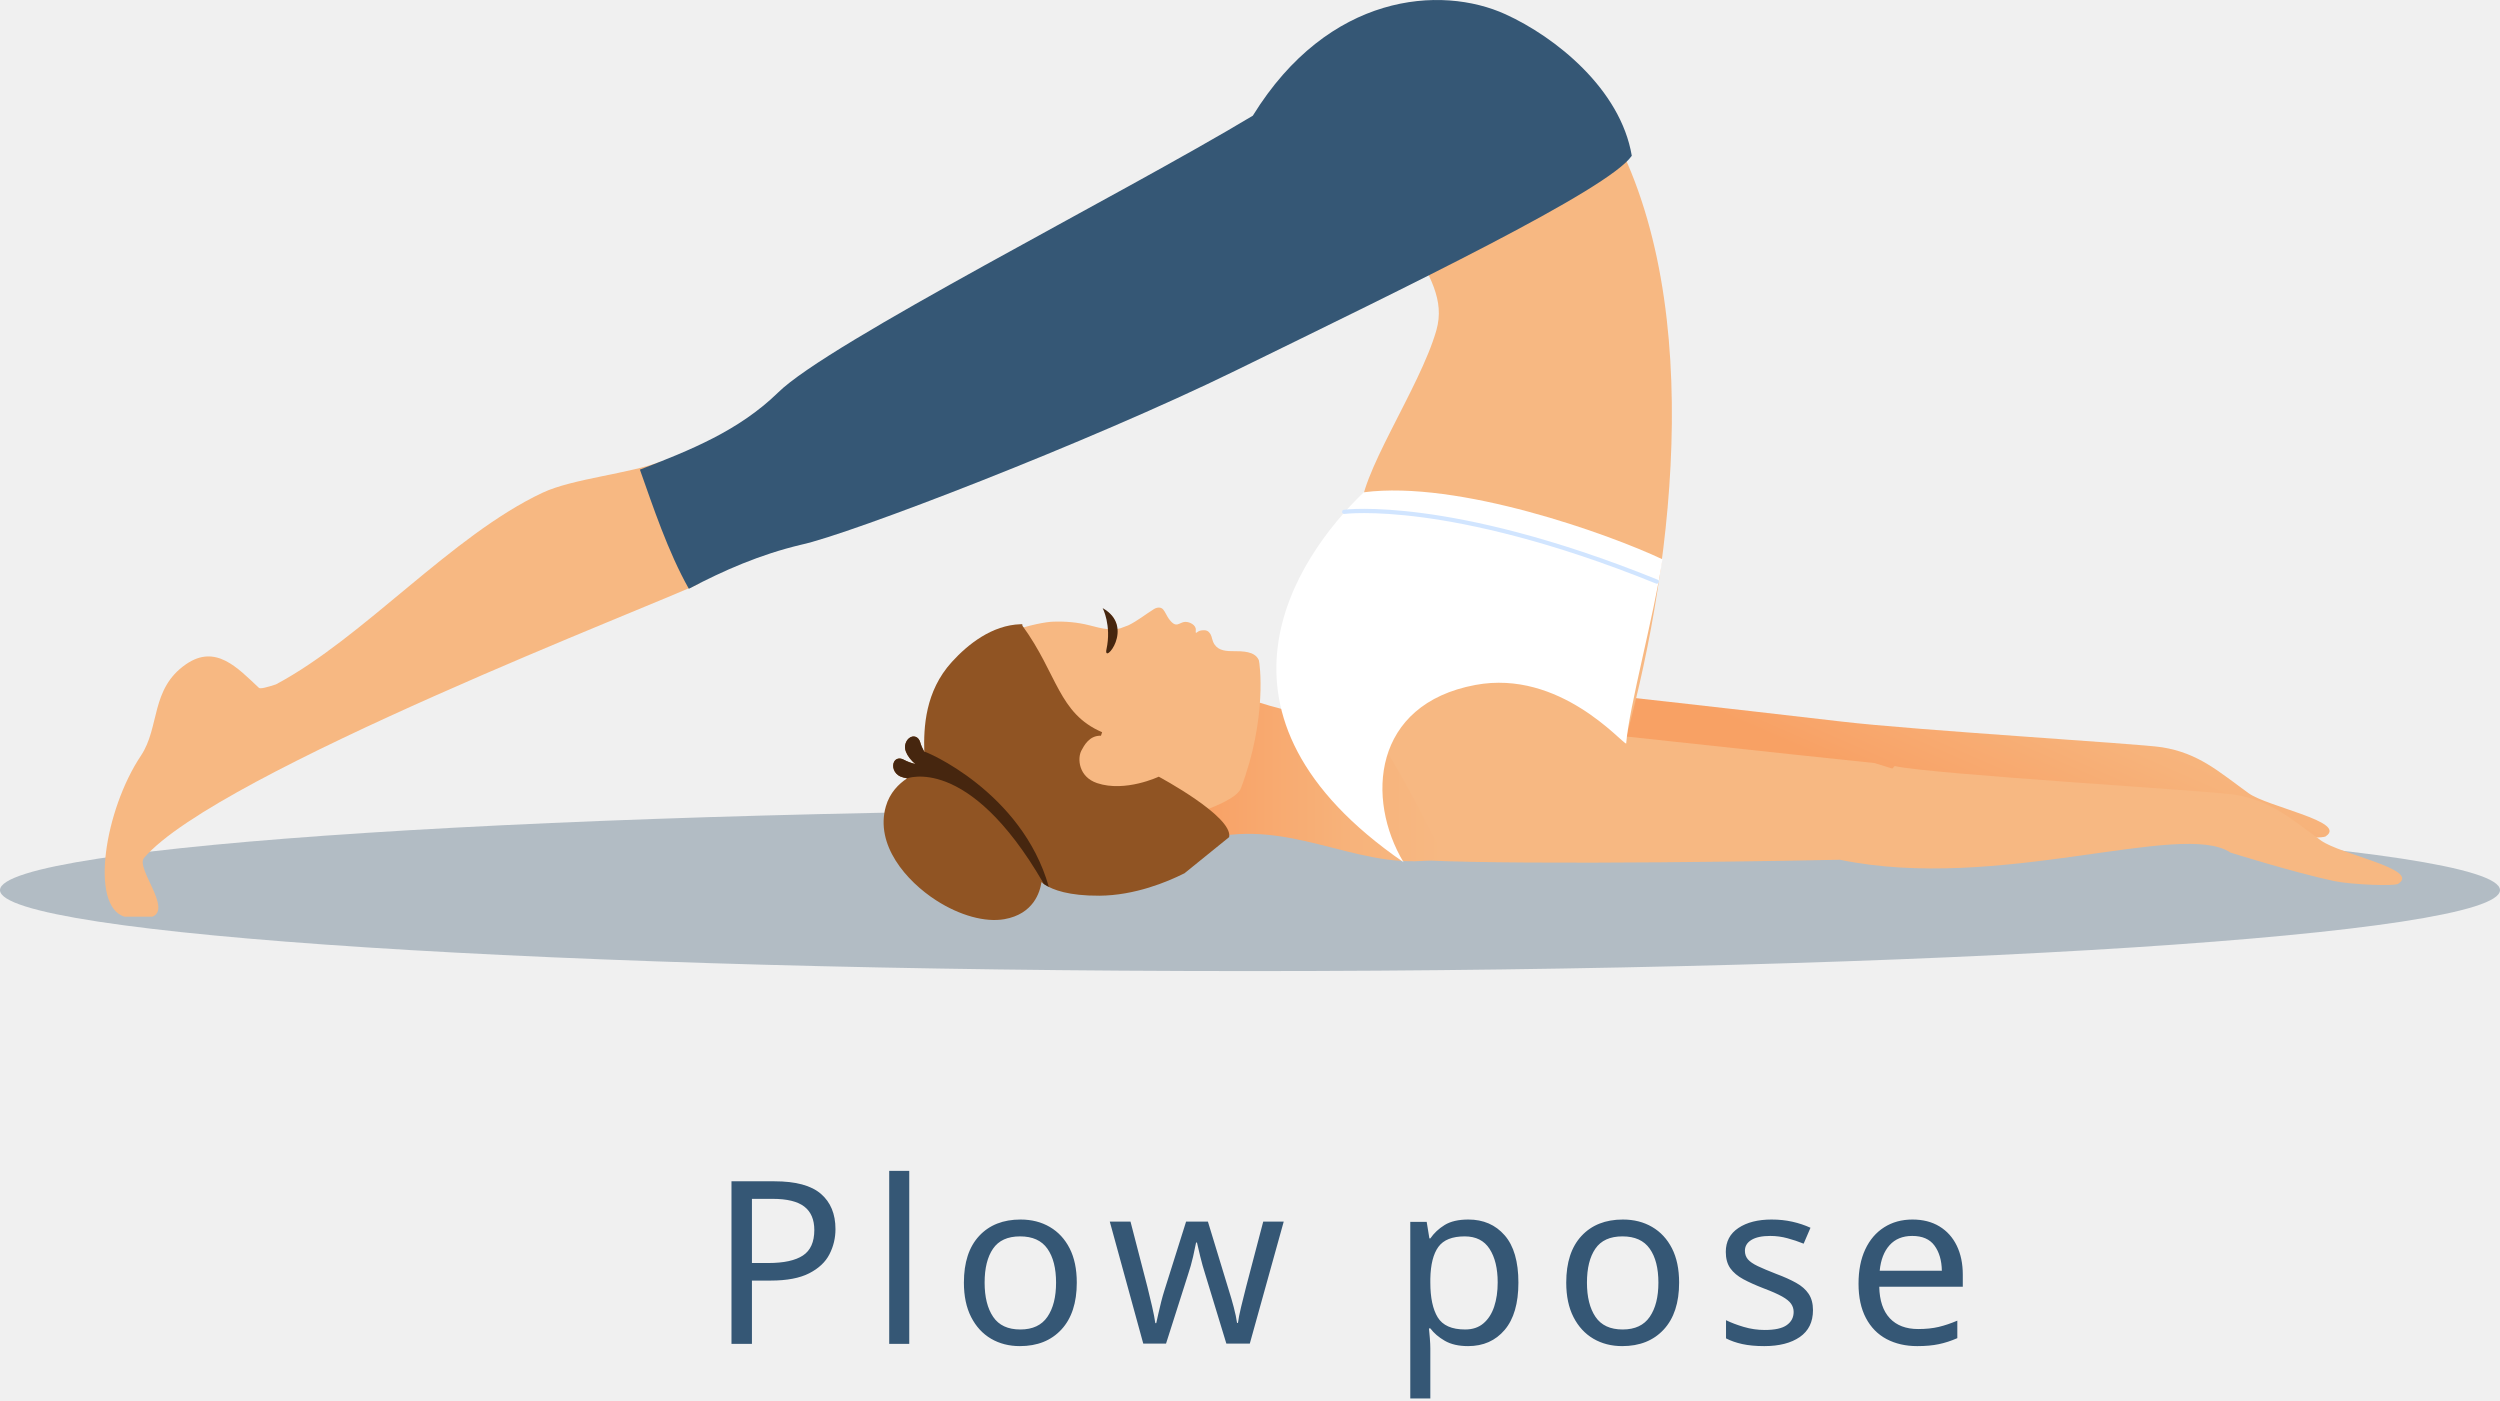
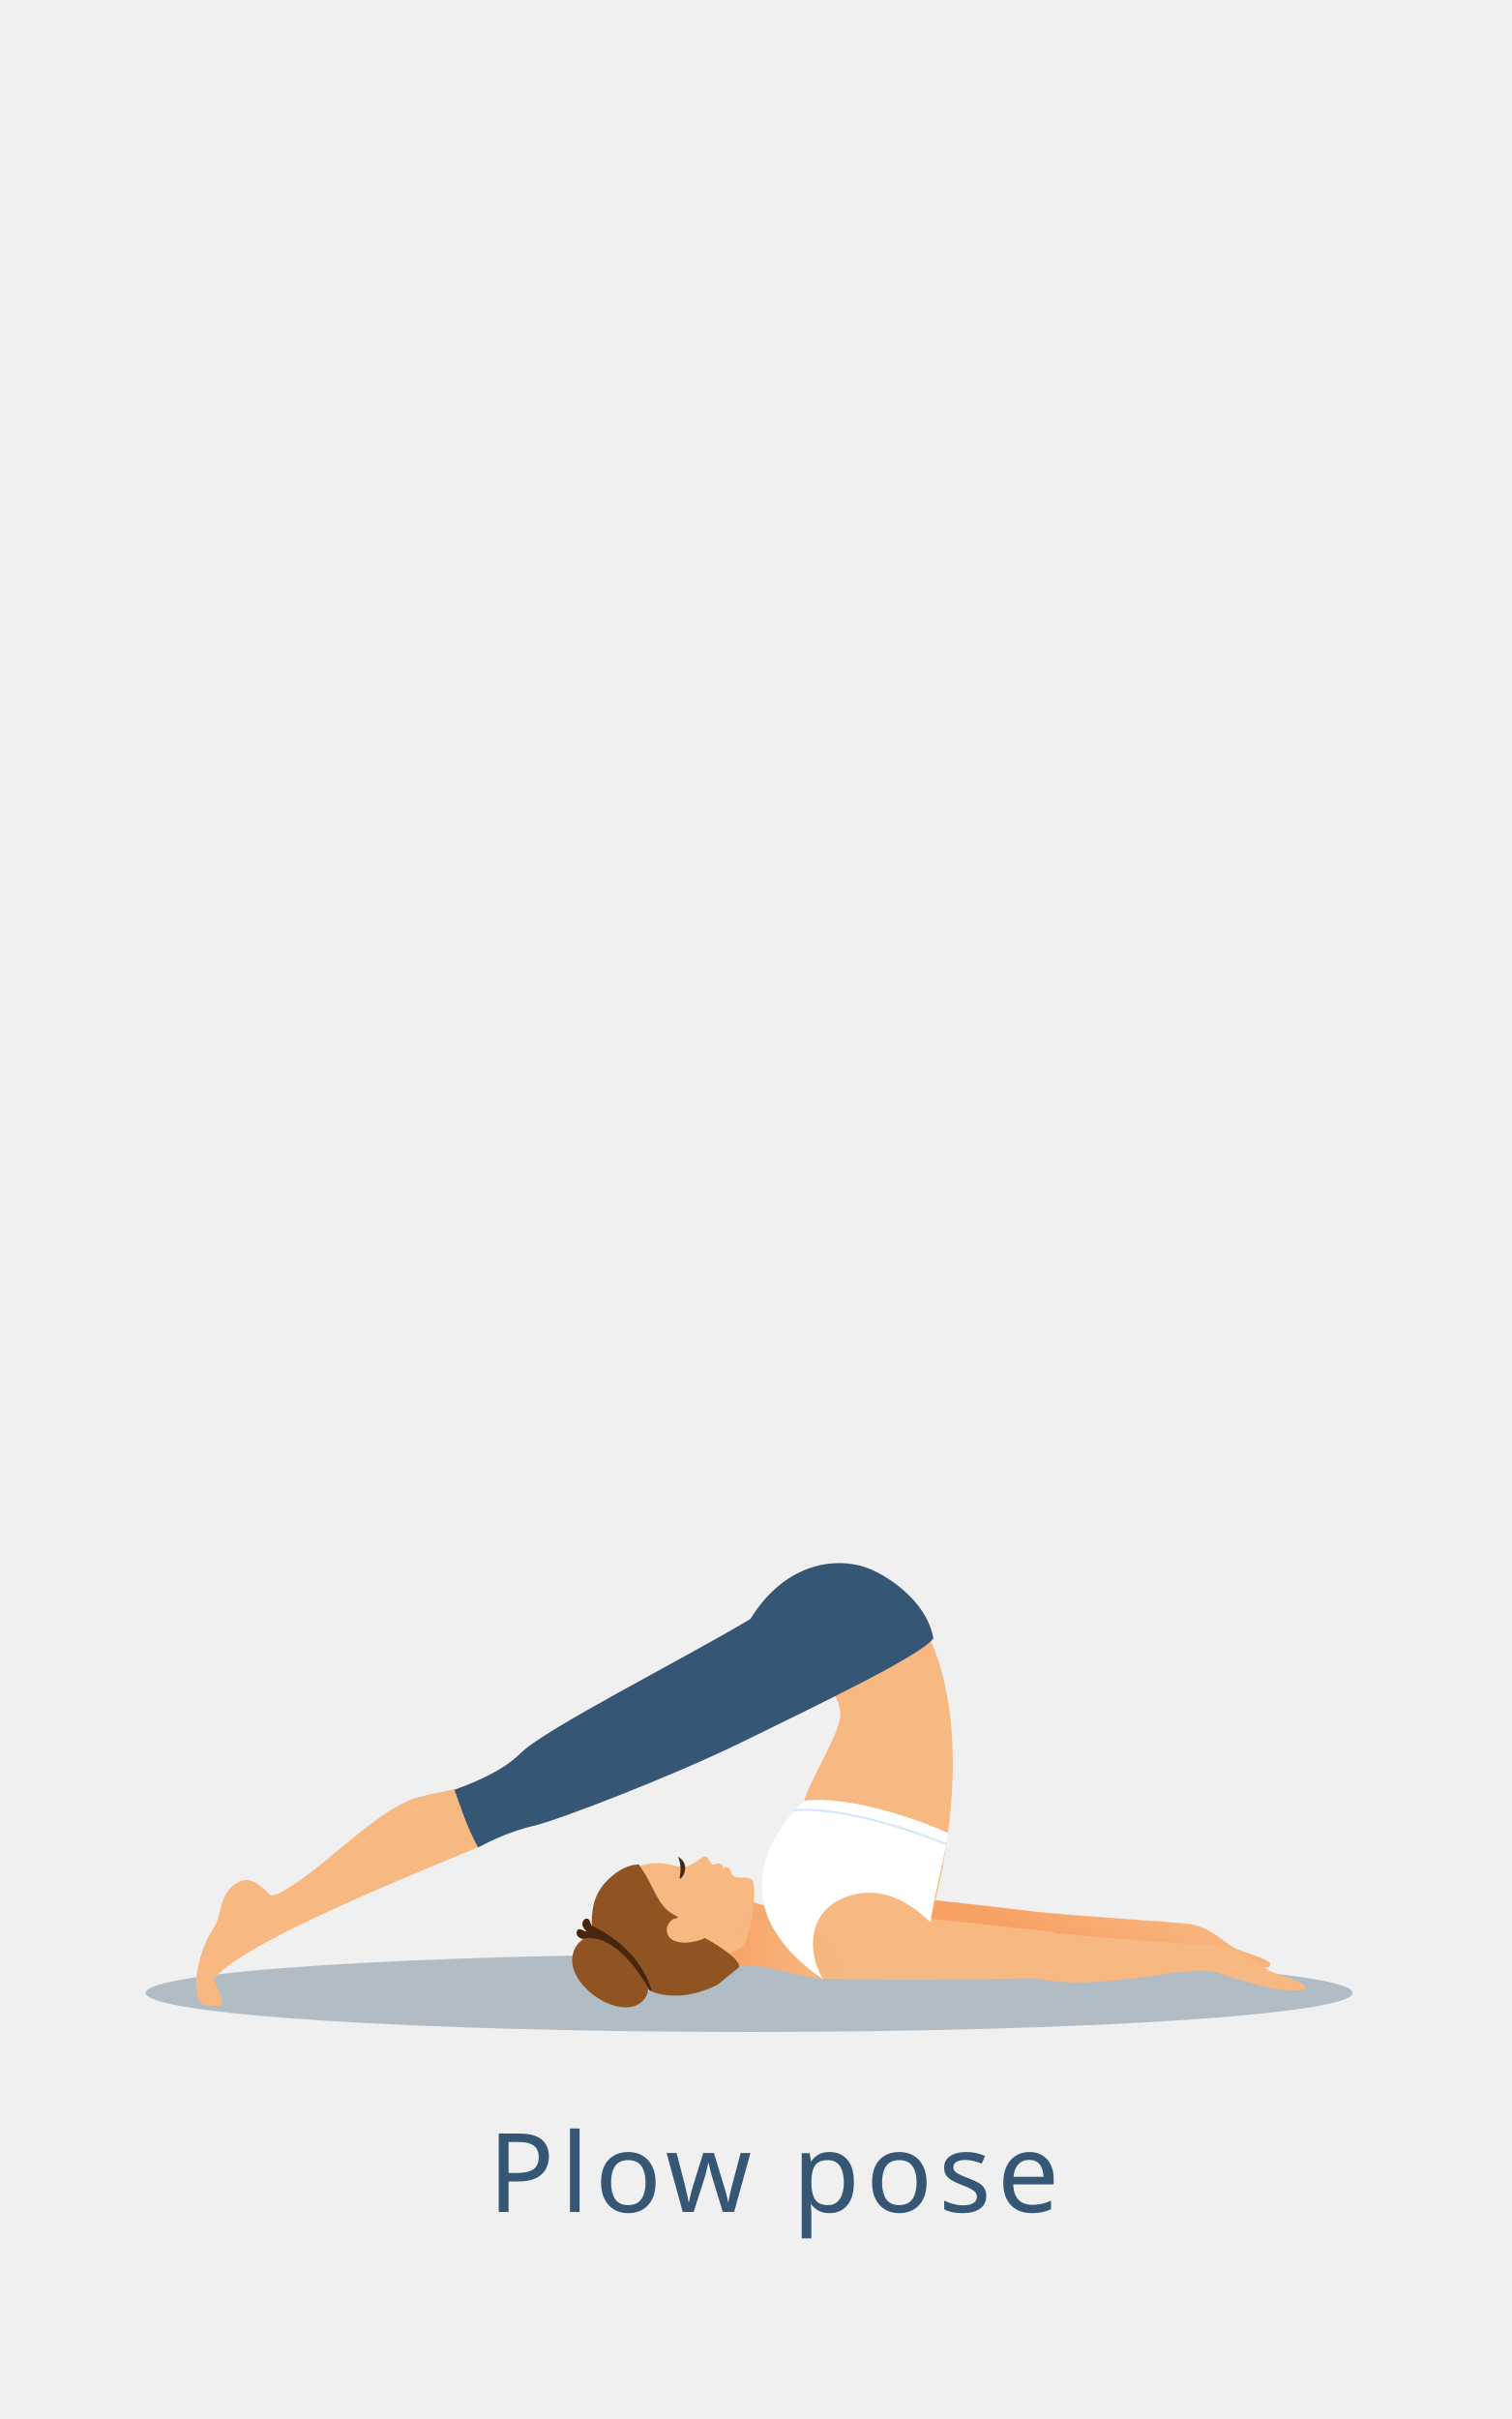
- <svg xmlns="http://www.w3.org/2000/svg" id="Layer_1" data-name="Layer 1" viewBox="0 0 878.58 492.27">
-   <defs>
-     <style>
-       .cls-1 {
-         font-family: FarmWaveFree-Regular, 'Farm Wave Free';
-         font-size: 80px;
-         isolation: isolate;
-         letter-spacing: .1em;
-       }
- 
-       .cls-1, .cls-2 {
-         fill: #355775;
-       }
- 
-       .cls-3 {
-         fill: url(#linear-gradient);
-       }
- 
-       .cls-4 {
-         fill: #f7b882;
-       }
- 
-       .cls-5 {
-         fill: #fff;
-       }
- 
-       .cls-6 {
-         fill: #905423;
-       }
- 
-       .cls-7 {
-         fill: #b2bcc4;
-       }
- 
-       .cls-8 {
-         fill: #d1e5ff;
-       }
- 
-       .cls-9 {
-         fill: #46260f;
-       }
- 
-       .cls-10 {
-         fill: url(#linear-gradient-2);
-       }
-     </style>
-     <linearGradient id="linear-gradient" x1="681.13" y1="284.15" x2="710.56" y2="216.46" gradientUnits="userSpaceOnUse">
-       <stop offset="0" stop-color="#f8a164" />
-       <stop offset=".1" stop-color="#f8a469" />
-       <stop offset=".63" stop-color="#f7b37b" />
-       <stop offset="1" stop-color="#f7b882" />
-     </linearGradient>
-     <linearGradient id="linear-gradient-2" x1="422.25" y1="272.31" x2="507.23" y2="272.31" gradientUnits="userSpaceOnUse">
-       <stop offset="0" stop-color="#f8a164" />
-       <stop offset=".1" stop-color="#f8a469" />
-       <stop offset=".63" stop-color="#f7b37b" />
-       <stop offset="1" stop-color="#f7b882" />
-     </linearGradient>
-   </defs>
-   <text class="cls-1" transform="translate(249.3 472.27)">
-     <tspan x="0" y="0">Plow pose</tspan>
-   </text>
+ <svg xmlns="http://www.w3.org/2000/svg" version="1.1" id="Layer_1" x="0px" y="0px" viewBox="0 0 250 400" style="enable-background:new 0 0 250 400;" xml:space="preserve">
+   <style type="text/css">
+ 	.st0{fill:#355775;}
+ 	.st1{font-family:'FarmWaveFree-Regular';}
+ 	.st2{font-size:18.177px;}
+ 	.st3{letter-spacing:1;}
+ 	.st4{fill:#B2BCC4;}
+ 	.st5{fill:url(#SVGID_1_);}
+ 	.st6{fill:#F7B882;}
+ 	.st7{fill:url(#SVGID_00000075139887739198005570000018005508476777387679_);}
+ 	.st8{fill:#FFFFFF;}
+ 	.st9{fill:#905423;}
+ 	.st10{fill:#46260F;}
+ 	.st11{fill:#D1E5FF;}
+ </style>
  <g>
-     <path class="cls-7" d="M878.58,312.82c0-15.71-196.67-28.45-439.29-28.45S0,297.11,0,312.82s196.68,28.45,439.29,28.45c242.61,0,439.29-12.74,439.29-28.45Z" />
+     <text transform="matrix(1 0 0 1 80.7256 365.7734)" class="st0 st1 st2 st3">Plow pose</text>
    <g>
-       <path class="cls-3" d="M790.17,278.72c-10.47-7.56-17.46-14.04-30.41-16.11-7.85-1.26-87.03-5.99-112.74-9.05-3.05-.36-52.13-6.06-89.32-10.11-3.28,14.7-8.75,28.72-13.39,43.03,28.57-.14,58.07-.59,76.77-1,55.59,11.54,120.1-14.05,137.3-2.5,0,0,22.29,6.99,36.37,9.99,6.06,1.29,22.09,1.92,22.68,.86,7.49-5.06-20.48-10.22-27.26-15.11Z" />
-       <path class="cls-4" d="M815.68,295.39c-10.47-7.56-17.46-14.04-30.41-16.12-8.78-1.4-106.86-7.16-119.42-10.06-.23,.3-.56,.6-.83,.89-3.58-1.11-6.18-1.94-6.21-1.93-.11,.01-46.88-4.91-87.26-9.33,16.82-61.72,28.79-158.53-8.91-219.37-6.36-10.26-40.9,40.45-67.67,44.25,7.59,13.21,12.85,21.73,9.81,32.38-5.89,20.6-27.83,51.72-26.49,64.75,0,0-11.77,91.24,12.02,120.67,18.49,2.67,114.43,1.52,156.29,.62,55.59,11.54,120.1-14.05,137.3-2.5,0,0,22.29,6.99,36.37,9.99,6.06,1.29,22.09,1.92,22.68,.86,7.48-5.05-20.49-10.2-27.27-15.1Z" />
-       <path class="cls-10" d="M484.18,259.35c-8.4-6.79-43.79-9.59-51.26-17.41-4.55,14.89-17.66,35.32-5.89,52.24,29.43-5.89,52.98,13.24,80.2,7.36-3.04-7.71-17.94-35.63-23.05-42.19Z" />
+       <path class="st4" d="M223.71,329.54c0-3.57-44.69-6.46-99.81-6.46s-99.81,2.89-99.81,6.46c0,3.57,44.69,6.46,99.81,6.46    S223.71,333.11,223.71,329.54z" />
      <g>
-         <path class="cls-4" d="M91,241.74c-7.58-7.1-15.22-15.5-25.65-8.29-12.52,8.65-9.11,22.08-15.83,32.13-12.72,19.03-18.07,52.74-5.81,56.56h9.87c6.91-2.81-5.98-17.11-2.96-20.64,25.65-30.02,182.09-89.83,195.24-96.49-.9-.78-1.62-1.84-1.99-3.26-3.52-13.3-7.49-26.46-11.7-39.56-10.72,4.26-30.85,5.97-41.5,10.97-31.96,15.02-62.89,50.94-93.68,67.35-3.14,1.04-5.53,1.66-5.99,1.23Z" />
-         <path class="cls-2" d="M273.41,137.98c-13.74,13.4-30.93,20.28-48.53,27.06,4.63,13.02,9.83,28.78,17.2,41.88,12.26-6.46,24.98-12.03,39.43-15.48,17-3.61,101.39-36.07,152.86-61.27,60.17-29.45,131.03-63.6,139.09-75.43-3.95-23.46-26.86-41.75-44.39-49.73-22.69-10.32-62.15-7.51-88.79,35.65-46.44,27.94-149.2,79.82-166.87,97.32Z" />
+         <linearGradient id="SVGID_1_" gradientUnits="userSpaceOnUse" x1="351.344" y1="255.97" x2="358.031" y2="271.351" gradientTransform="matrix(1 0 0 -1 -172.5 579)">
+           <stop offset="0" style="stop-color:#F8A164" />
+           <stop offset="0.1" style="stop-color:#F8A469" />
+           <stop offset="0.63" style="stop-color:#F7B37B" />
+           <stop offset="1" style="stop-color:#F7B882" />
+         </linearGradient>
+         <path class="st5" d="M203.62,321.8c-2.38-1.72-3.97-3.19-6.91-3.66c-1.78-0.29-19.77-1.36-25.62-2.06     c-0.69-0.08-11.84-1.38-20.29-2.3c-0.75,3.34-1.99,6.53-3.04,9.78c6.49-0.03,13.19-0.13,17.44-0.23     c12.63,2.62,27.29-3.19,31.2-0.57c0,0,5.06,1.59,8.26,2.27c1.38,0.29,5.02,0.44,5.15,0.2     C211.52,324.08,205.16,322.91,203.62,321.8L203.62,321.8z" />
+         <path class="st6" d="M209.42,325.58c-2.38-1.72-3.97-3.19-6.91-3.66c-1.99-0.32-24.28-1.63-27.13-2.29     c-0.05,0.07-0.13,0.14-0.19,0.2c-0.81-0.25-1.4-0.44-1.41-0.44c-0.02,0-10.65-1.12-19.83-2.12c3.82-14.02,6.54-36.02-2.02-49.84     c-1.45-2.33-9.29,9.19-15.38,10.05c1.72,3,2.92,4.94,2.23,7.36c-1.34,4.68-6.32,11.75-6.02,14.71c0,0-2.67,20.73,2.73,27.42     c4.2,0.61,26,0.35,35.51,0.14c12.63,2.62,27.29-3.19,31.2-0.57c0,0,5.06,1.59,8.26,2.27c1.38,0.29,5.02,0.44,5.15,0.2     C217.31,327.87,210.96,326.7,209.42,325.58L209.42,325.58z" />
+         <linearGradient id="SVGID_00000018947083015948533970000001057090122273691327_" gradientUnits="userSpaceOnUse" x1="292.523" y1="258.661" x2="311.831" y2="258.661" gradientTransform="matrix(1 0 0 -1 -172.5 579)">
+           <stop offset="0" style="stop-color:#F8A164" />
+           <stop offset="0.1" style="stop-color:#F8A469" />
+           <stop offset="0.63" style="stop-color:#F7B37B" />
+           <stop offset="1" style="stop-color:#F7B882" />
+         </linearGradient>
+         <path style="fill:url(#SVGID_00000018947083015948533970000001057090122273691327_);" d="M134.09,317.39     c-1.91-1.54-9.95-2.18-11.65-3.96c-1.03,3.38-4.01,8.03-1.34,11.87c6.69-1.34,12.04,3.01,18.22,1.67     C138.64,325.23,135.26,318.89,134.09,317.39L134.09,317.39z" />
+         <g>
+           <path class="st6" d="M44.76,313.39c-1.72-1.61-3.46-3.52-5.83-1.88c-2.84,1.97-2.07,5.02-3.6,7.3      c-2.89,4.32-4.11,11.98-1.32,12.85h2.24c1.57-0.64-1.36-3.89-0.67-4.69c5.83-6.82,41.37-20.41,44.36-21.92      c-0.2-0.18-0.37-0.42-0.45-0.74c-0.8-3.02-1.7-6.01-2.66-8.99c-2.44,0.97-7.01,1.36-9.43,2.49      c-7.26,3.41-14.29,11.57-21.29,15.3C45.41,313.35,44.86,313.49,44.76,313.39z" />
+           <path class="st0" d="M86.2,289.82c-3.12,3.04-7.03,4.61-11.03,6.15c1.05,2.96,2.23,6.54,3.91,9.52      c2.79-1.47,5.68-2.73,8.96-3.52c3.86-0.82,23.04-8.2,34.73-13.92c13.67-6.69,29.77-14.45,31.6-17.14      c-0.9-5.33-6.1-9.49-10.09-11.3c-5.16-2.34-14.12-1.71-20.17,8.1C113.57,274.05,90.22,285.84,86.2,289.82L86.2,289.82z" />
+         </g>
+         <path class="st8" d="M136.15,327.31c-3.01-5.01-2.5-12.62,5.74-14.16c6.76-1.26,11.7,4.68,12.04,4.68     c0.22-2.9,2.23-10.25,2.9-14.71c-4.24-2.01-16.3-6.34-23.85-5.35C127.4,303.13,119.16,315.61,136.15,327.31L136.15,327.31z" />
+         <g>
+           <path class="st6" d="M124.6,311.18c-0.32-0.71-1.25-0.72-2.18-0.72c-0.62,0-1.22-0.12-1.48-0.75c-0.13-0.33-0.09-0.52-0.35-0.78      c-0.17-0.16-0.42-0.15-0.62-0.12c-0.37,0.06-0.44,0.42-0.41-0.05c0.02-0.37-0.47-0.64-0.83-0.64c-0.53,0.01-0.7,0.61-1.33-0.27      c-0.16-0.23-0.26-0.49-0.43-0.71c-0.19-0.24-0.5-0.19-0.74-0.05c-0.69,0.43-1.31,0.94-2.04,1.3c-0.23,0.09-0.45,0.17-0.65,0.24      c-0.1,0.02-0.19,0.04-0.28,0.05c0.1-0.41-0.3-1.1-0.76-1.36c0.25,0.4,0.26,0.93,0.04,1.37c-0.47-0.04-0.96-0.17-1.47-0.31      c-0.94-0.24-1.93-0.33-2.91-0.29c-0.51,0.01-1.9,0.25-3.49,0.83c0.89,15.82,10.15,14.39,10.7,15.7c0.18-0.09,7.21-1.67,7.8-3.23      C125.3,315.8,124.67,311.33,124.6,311.18L124.6,311.18z" />
+           <g>
+             <path class="st9" d="M118.6,328.23c-1.3,0.65-3.89,1.74-6.73,1.76c-2.44,0.01-3.71-0.47-4.34-0.87       c-0.11-0.07-0.2-0.14-0.29-0.21c-0.11,0.79-0.63,2.55-2.96,2.96c-1.53,0.27-3.56-0.29-5.43-1.5c-2.41-1.55-4.91-4.44-4.03-7.51       c0.31-1.09,1.03-1.8,1.7-2.24c-0.19-0.03-0.37-0.07-0.52-0.14c-0.57-0.24-0.72-0.87-0.51-1.21c0.12-0.2,0.39-0.35,0.77-0.13       c0.25,0.14,0.56,0.25,0.91,0.34c-0.35-0.29-0.62-0.64-0.75-0.98c-0.18-0.45,0-0.88,0.25-1.08c0.33-0.27,0.76-0.14,0.89,0.32       c0.07,0.23,0.17,0.49,0.32,0.76c-0.05-1.94,0.06-4.82,2.2-7.17c1.29-1.42,3.21-2.94,5.49-3.02l0.14,0l0.02,0.13       c2.8,3.85,2.86,7,6.36,8.49l-0.09,0.28c-0.93-0.03-1.35,0.8-1.56,1.18c-0.33,0.62-0.23,2.1,1.25,2.6       c2.25,0.76,4.92-0.51,4.92-0.51s5.95,3.18,5.62,4.83l-3.58,2.9L118.6,328.23L118.6,328.23z" />
+             <path class="st10" d="M96.66,317.41c0.33-0.27,0.76-0.14,0.89,0.32c0.07,0.23,0.17,0.49,0.32,0.76c0-0.11,7.8,3.17,9.95,10.79       c-0.11-0.06-0.22-0.12-0.3-0.17c-0.05-0.03-0.08-0.06-0.12-0.09c-0.01-0.02-0.02-0.04-0.03-0.07       c-6.02-10.39-10.96-8.28-10.87-8.35c-0.19-0.03-0.37-0.07-0.52-0.14c-0.57-0.24-0.72-0.87-0.51-1.21       c0.12-0.2,0.39-0.35,0.77-0.13c0.25,0.14,0.56,0.25,0.91,0.34c-0.35-0.29-0.62-0.64-0.75-0.98       C96.24,318.04,96.42,317.62,96.66,317.41L96.66,317.41z" />
+             <path class="st10" d="M112.13,307.02c0,0,0.72,1.37,0.3,3.29C112.14,311.65,114.79,308.53,112.13,307.02z" />
+             <path class="st6" d="M124.65,312.2c0,0-0.6,4.09-2.51,7.2C122.68,317.57,123.64,315.15,124.65,312.2z" />
+           </g>
+         </g>
+         <path class="st11" d="M156.38,305.08c-0.02,0-0.04,0-0.06-0.01c-8.49-3.44-14.81-4.77-18.61-5.28c-4.12-0.55-6.25-0.28-6.28-0.28     c-0.11,0.01-0.17-0.05-0.19-0.15c-0.01-0.09,0.05-0.17,0.14-0.19c0.09-0.01,2.19-0.27,6.34,0.28c3.82,0.51,10.17,1.84,18.71,5.31     c0.09,0.03,0.13,0.13,0.09,0.22C156.51,305.04,156.45,305.08,156.38,305.08z" />
      </g>
-       <path class="cls-5" d="M493.25,303.01c-13.24-22.07-11.02-55.54,25.26-62.3,29.73-5.54,51.51,20.6,52.98,20.6,.98-12.75,9.81-45.13,12.75-64.75-18.64-8.83-71.75-27.9-104.98-23.55-24.52,23.55-60.82,78.49,13.99,130Z" />
-       <g>
-         <path class="cls-4" d="M442.39,231.99c-1.42-3.14-5.48-3.16-9.58-3.16-2.75-.01-5.36-.51-6.5-3.32-.57-1.44-.4-2.27-1.52-3.42-.73-.72-1.83-.67-2.74-.52-1.64,.28-1.93,1.86-1.81-.22,.11-1.65-2.09-2.83-3.66-2.8-2.32,.05-3.09,2.68-5.87-1.17-.71-1-1.13-2.17-1.89-3.13-.82-1.04-2.22-.83-3.25-.22-3.03,1.88-5.77,4.13-8.99,5.71-1,.41-2,.77-2.86,1.07-.42,.1-.84,.17-1.25,.23,.43-1.81-1.31-4.84-3.34-5.97,1.08,1.76,1.13,4.1,.17,6.03-2.08-.19-4.21-.77-6.46-1.35-4.15-1.06-8.49-1.44-12.8-1.27-2.25,.06-8.38,1.08-15.36,3.67,3.93,69.63,44.67,63.31,47.08,69.09,.79-.39,31.73-7.36,34.34-14.23,9.36-24.67,6.59-44.34,6.29-45.02Z" />
-         <g>
-           <path class="cls-6" d="M415.98,307.03c-5.71,2.86-17.14,7.67-29.64,7.75-10.75,.06-16.31-2.06-19.08-3.84-.47-.3-.9-.62-1.26-.94-.5,3.48-2.76,11.21-13.03,13.03-6.74,1.18-15.68-1.28-23.92-6.58-10.6-6.81-21.6-19.56-17.73-33.07,1.37-4.79,4.53-7.91,7.48-9.85-.84-.12-1.61-.33-2.28-.61-2.51-1.06-3.15-3.81-2.24-5.31,.51-.86,1.71-1.52,3.41-.58,1.09,.6,2.45,1.1,4.01,1.49-1.52-1.27-2.72-2.81-3.32-4.32-.79-1.99,.01-3.86,1.09-4.75,1.47-1.21,3.35-.62,3.93,1.43,.29,1.03,.77,2.15,1.42,3.33-.24-8.55,.28-21.22,9.67-31.56,5.69-6.27,14.14-12.95,24.15-13.28l.6-.02,.1,.59c12.33,16.95,12.59,30.79,27.98,37.38l-.41,1.24c-4.11-.15-5.96,3.52-6.87,5.21-1.46,2.72-1.03,9.24,5.51,11.44,9.91,3.33,21.67-2.26,21.67-2.26,0,0,26.2,14,24.74,21.24l-15.75,12.75-.23,.09Z" />
-           <path class="cls-9" d="M319.45,259.43c1.47-1.21,3.35-.62,3.93,1.43,.29,1.03,.77,2.15,1.42,3.33-.01-.48,34.34,13.94,43.79,47.5-.5-.25-.95-.51-1.33-.76-.2-.13-.34-.26-.52-.39-.05-.1-.07-.19-.12-.29-26.5-45.71-48.24-36.46-47.82-36.73-.84-.12-1.61-.33-2.28-.61-2.51-1.06-3.15-3.81-2.24-5.31,.51-.86,1.71-1.52,3.41-.58,1.09,.6,2.45,1.1,4.01,1.49-1.52-1.27-2.72-2.81-3.32-4.32-.81-2-.01-3.87,1.07-4.76Z" />
-           <path class="cls-9" d="M387.51,213.71s3.17,6.01,1.34,14.46c-1.28,5.9,10.36-7.84-1.34-14.46Z" />
-           <path class="cls-4" d="M442.63,236.47s-2.65,18-11.04,31.68c2.37-8.02,6.6-18.67,11.04-31.68Z" />
-         </g>
-       </g>
-       <path class="cls-8" d="M582.28,205.14c-.09,0-.18-.02-.28-.05-37.38-15.15-65.17-21-81.89-23.24-18.12-2.43-27.52-1.25-27.62-1.24-.48,.04-.77-.24-.83-.64-.05-.4,.23-.77,.63-.83,.38-.05,9.63-1.21,27.91,1.23,16.83,2.24,44.77,8.11,82.34,23.35,.38,.15,.56,.58,.41,.96-.1,.29-.37,.46-.67,.46Z" />
    </g>
  </g>
</svg>
